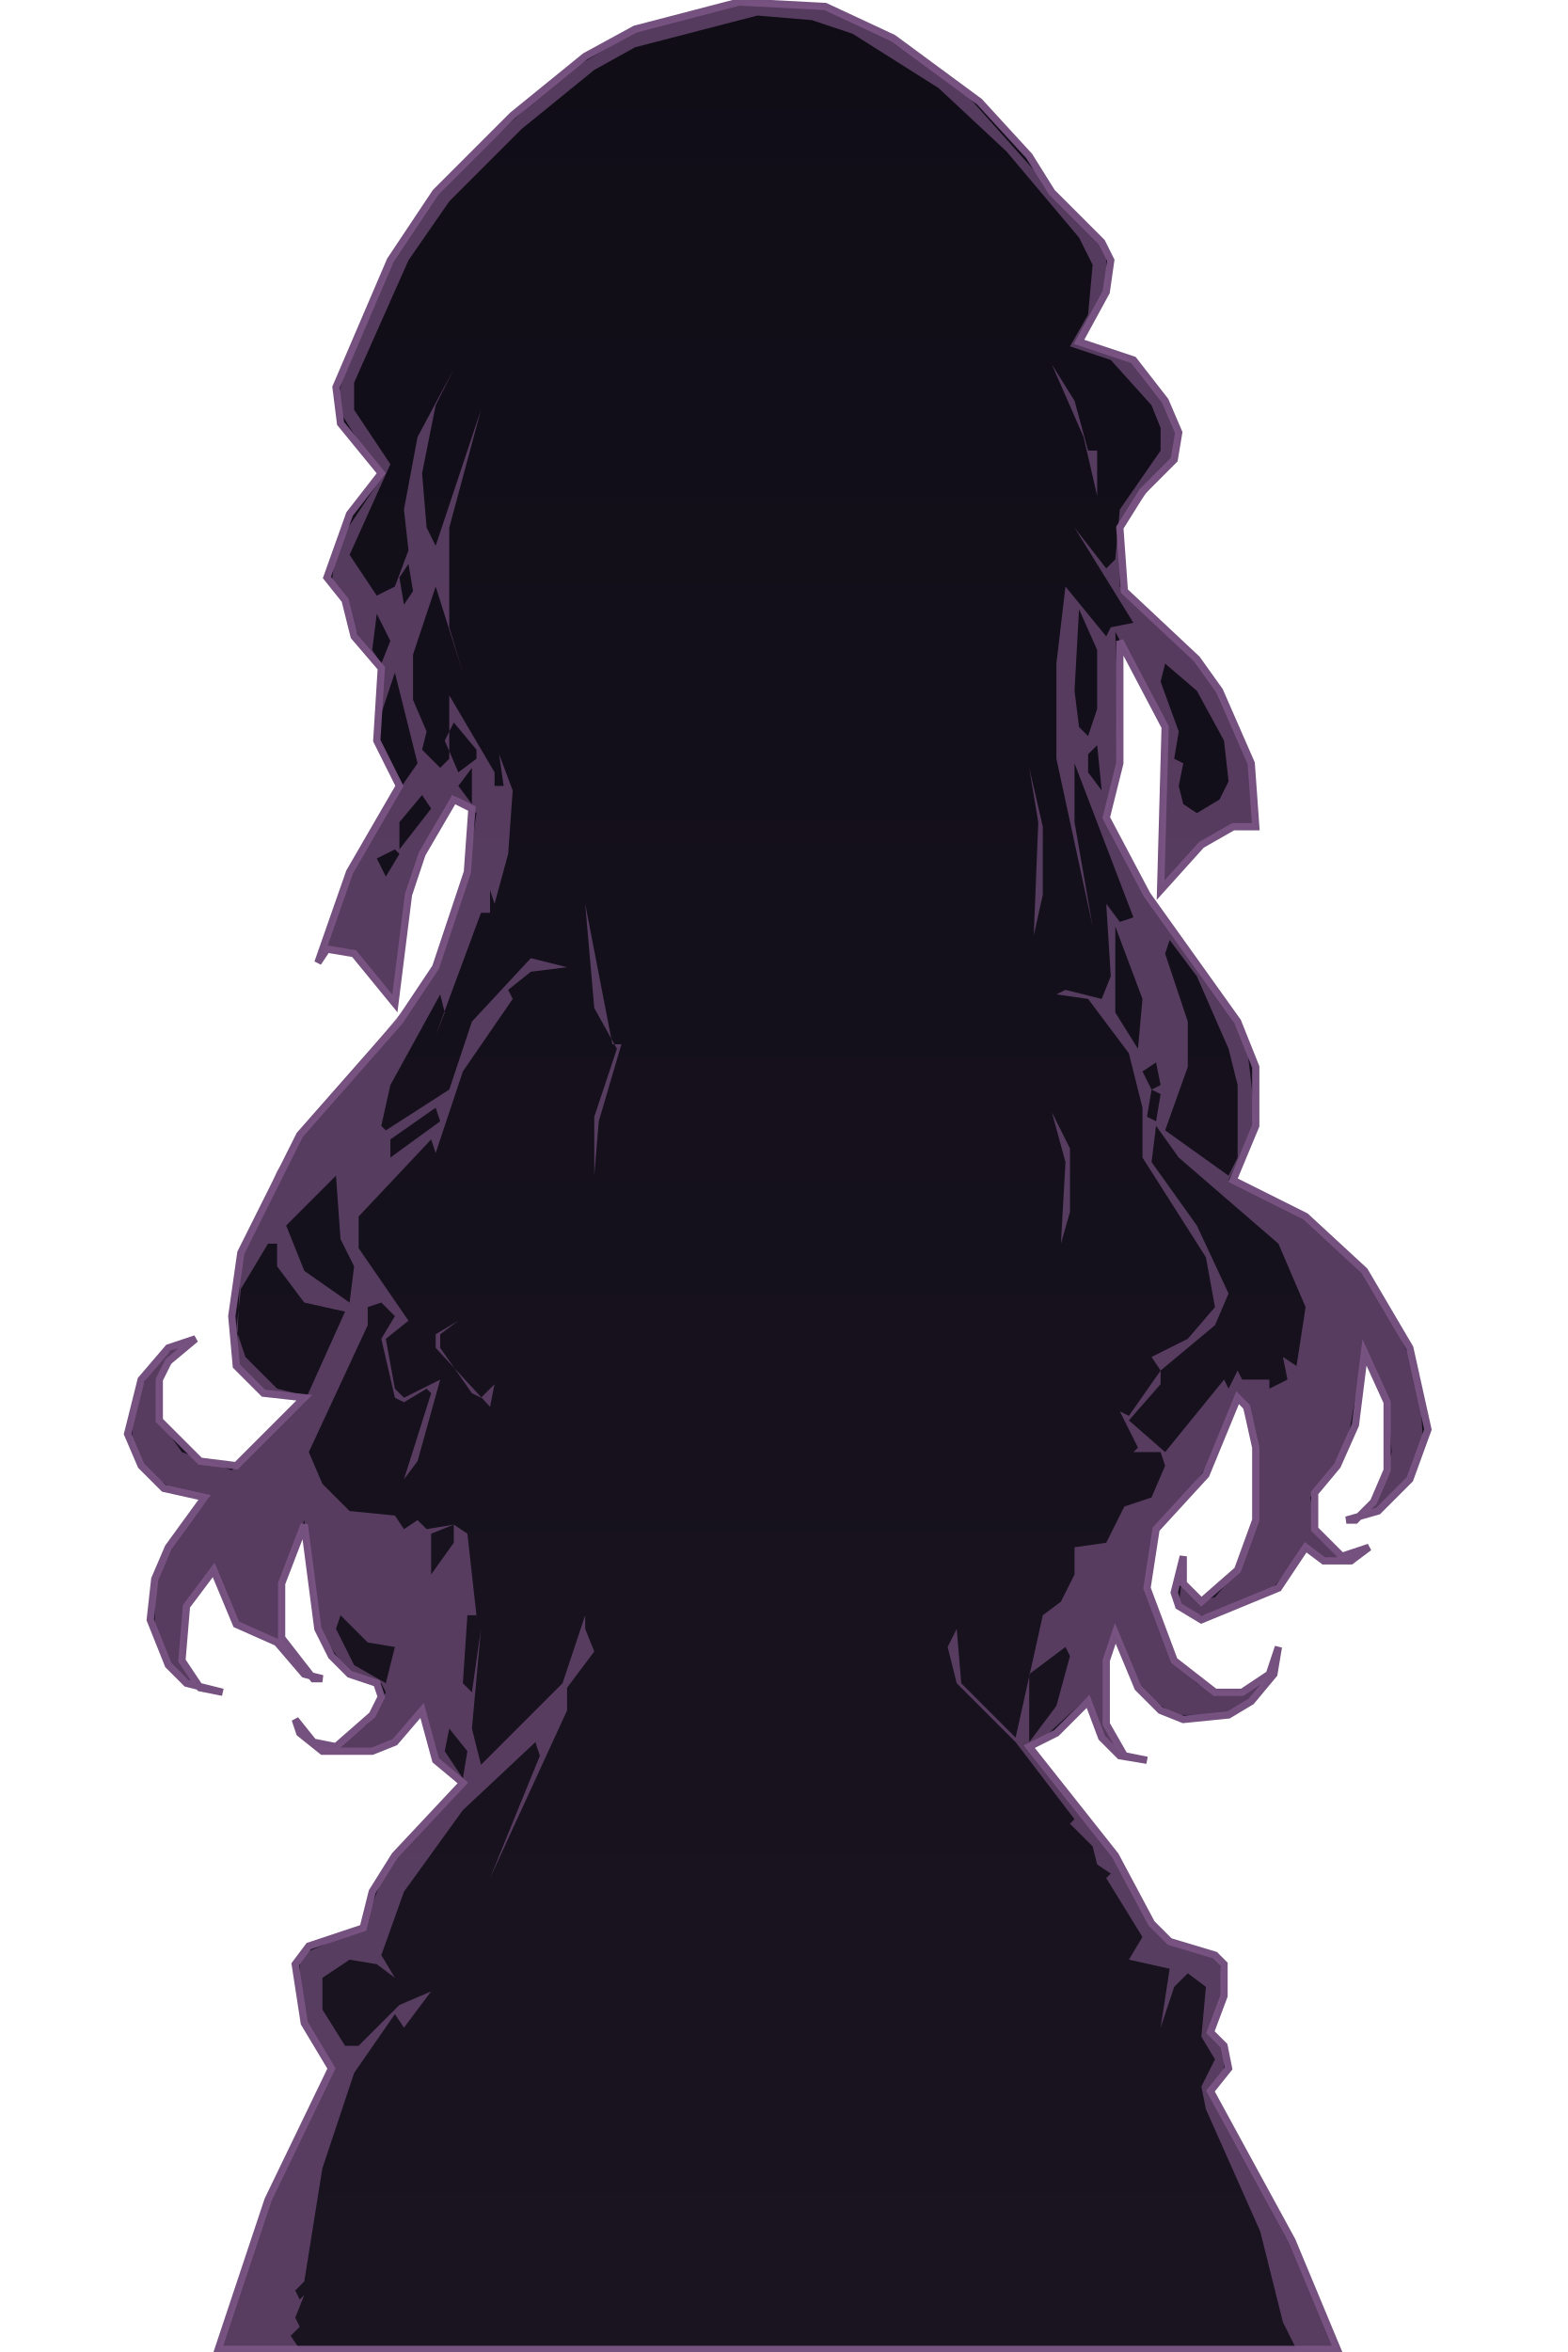
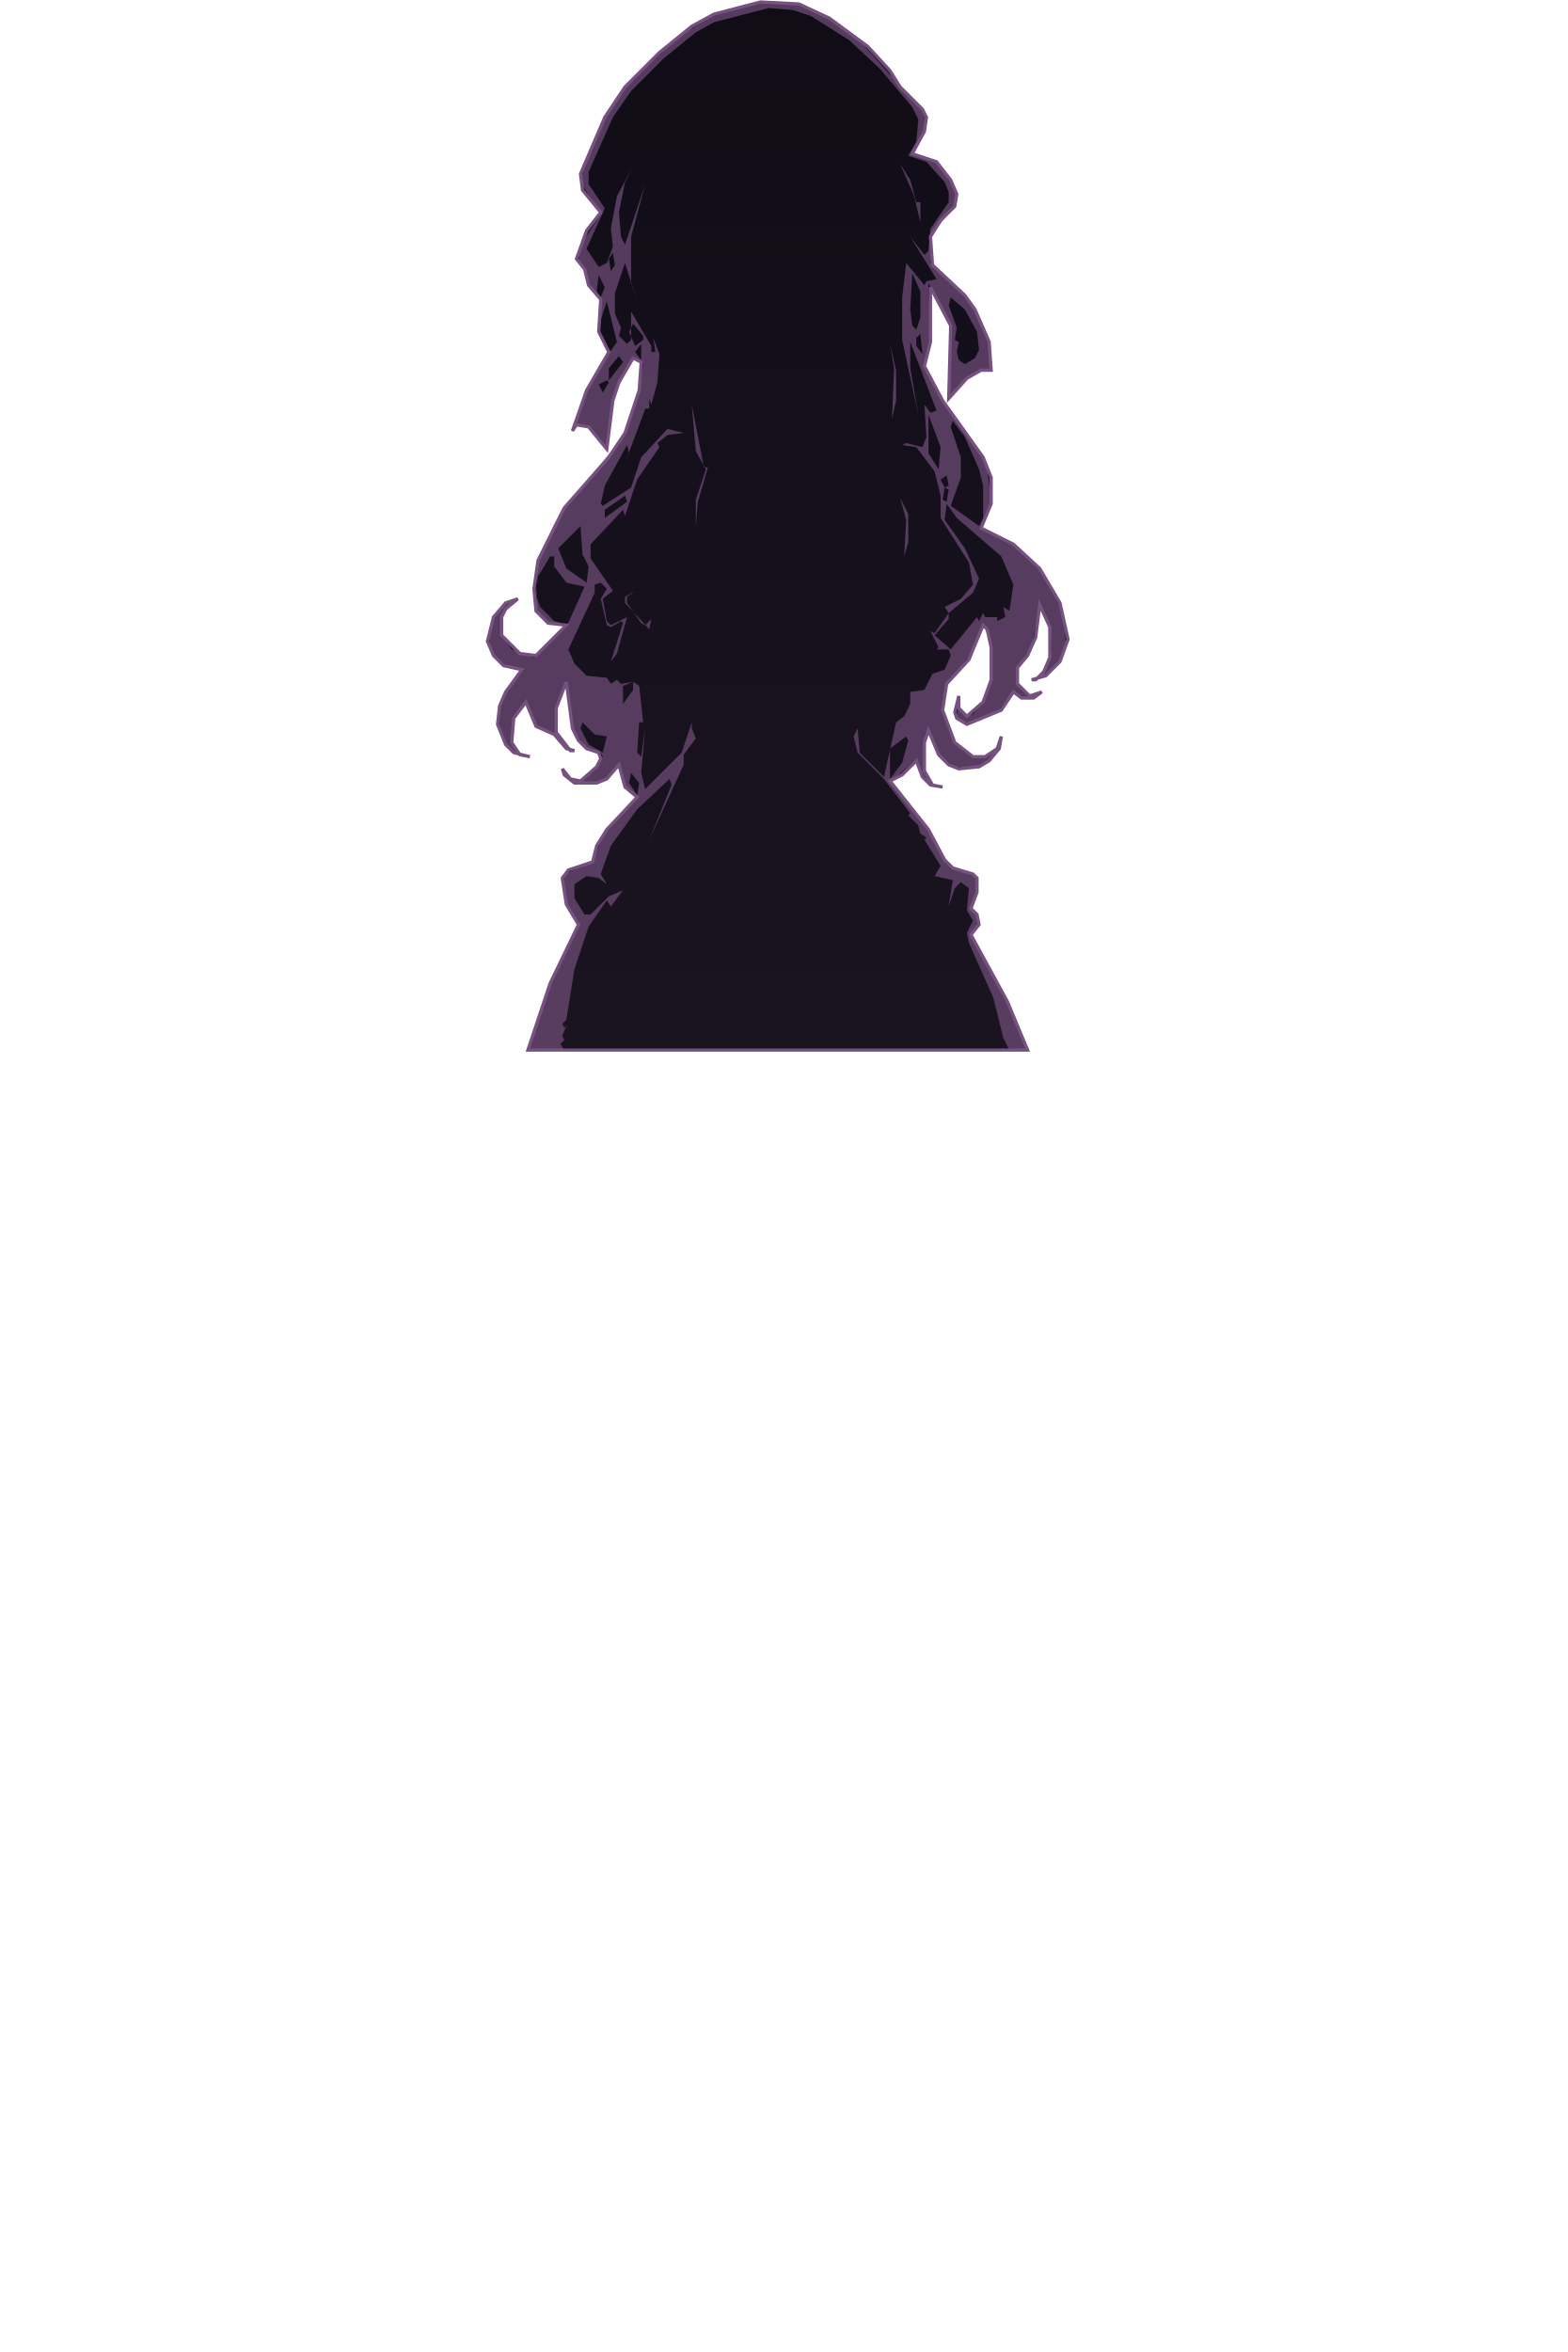
<svg xmlns="http://www.w3.org/2000/svg" viewBox="0 0 1024 1536" width="1024" height="1536">
-   <g transform="translate(-82.4 -1.68) scale(2.9595)">
+   <g transform="translate(244.4 -0.04) scale(1.3214)">
    <defs>
      <linearGradient id="ink" x2="0" y2="1">
        <stop stop-color="#100d17" />
        <stop offset="1" stop-color="#1a1421" />
      </linearGradient>
    </defs>
    <path fill="url(#ink)" stroke="#75517f" stroke-width="1.6" d="M168,7 L157,13 L141,26 L124,43 L114,58 L102,86 L103,94 L112,105 L105,114 L100,128 L104,133 L106,141 L112,148 L111,164 L116,174 L105,193 L98,213 L100,210 L106,211 L115,222 L118,198 L121,189 L128,177 L132,179 L131,193 L124,214 L116,226 L94,251 L81,277 L79,291 L80,302 L86,308 L95,309 L80,324 L72,323 L63,314 L63,305 L65,301 L71,296 L65,298 L59,305 L56,317 L59,324 L64,329 L73,331 L65,342 L62,349 L61,358 L65,368 L69,372 L77,374 L72,373 L68,367 L69,355 L75,347 L80,359 L89,363 L95,370 L99,371 L97,371 L90,362 L90,350 L95,337 L98,360 L101,366 L105,370 L111,372 L112,375 L110,379 L102,386 L97,385 L93,380 L94,383 L99,387 L110,387 L115,385 L121,378 L124,389 L130,394 L115,410 L110,418 L108,426 L96,430 L93,434 L95,447 L101,457 L87,486 L76,519 L323,519 L313,495 L295,462 L299,457 L298,452 L295,449 L298,441 L298,434 L296,432 L286,429 L282,425 L274,410 L255,386 L261,383 L268,376 L271,384 L275,388 L281,389 L276,388 L272,381 L272,367 L274,361 L279,373 L284,378 L289,380 L299,379 L304,376 L309,370 L310,364 L308,370 L302,374 L296,374 L287,367 L281,351 L283,338 L294,326 L301,309 L303,311 L305,320 L305,336 L301,347 L293,354 L289,350 L289,344 L287,352 L288,355 L293,358 L310,351 L316,342 L320,345 L326,345 L330,342 L324,344 L318,338 L318,330 L323,324 L327,315 L329,299 L334,310 L334,325 L331,332 L327,336 L325,336 L332,334 L339,327 L343,316 L339,298 L329,281 L316,269 L300,261 L305,249 L305,236 L301,226 L281,198 L272,181 L275,169 L275,142 L285,161 L284,197 L293,187 L300,183 L305,183 L304,169 L297,153 L292,146 L276,131 L275,117 L280,109 L287,102 L288,96 L285,89 L278,80 L266,76 L272,65 L273,58 L271,54 L260,43 L255,35 L244,23 L225,9 L210,2 L191,1Z" />
    <path fill="#795383" opacity=".65" d="M169,7 L152,17 L125,42 L116,55 L105,78 L102,90 L112,106 L102,121 L101,130 L104,133 L108,144 L112,148 L112,167 L112,158 L115,149 L120,169 L111,182 L103,198 L99,211 L105,210 L115,222 L118,197 L128,176 L133,180 L131,194 L123,216 L95,250 L89,259 L81,278 L80,301 L86,308 L93,308 L89,307 L82,300 L80,294 L81,285 L87,275 L89,275 L89,280 L95,288 L104,290 L95,310 L79,325 L68,321 L63,314 L63,305 L69,297 L63,300 L57,310 L57,320 L60,325 L67,330 L74,331 L66,341 L62,350 L62,361 L66,369 L72,373 L68,368 L68,358 L75,346 L79,357 L83,361 L89,363 L93,368 L90,362 L90,349 L95,336 L98,360 L105,370 L112,372 L113,374 L109,381 L102,386 L98,386 L94,383 L99,387 L110,387 L116,384 L121,378 L125,390 L130,394 L113,413 L108,426 L94,432 L94,444 L101,458 L88,484 L76,519 L94,519 L92,516 L94,514 L93,512 L95,507 L94,508 L93,506 L95,504 L99,479 L106,458 L115,445 L117,448 L123,440 L116,443 L107,452 L104,452 L99,444 L99,437 L105,433 L111,434 L115,437 L112,432 L117,418 L130,400 L146,385 L147,388 L136,415 L153,378 L153,373 L159,365 L157,360 L157,350 L157,357 L152,372 L134,390 L132,382 L134,360 L132,374 L130,372 L131,357 L133,357 L131,339 L128,337 L122,338 L120,336 L117,338 L115,335 L105,334 L99,328 L96,321 L109,293 L109,289 L112,288 L115,291 L112,296 L115,309 L117,310 L122,307 L123,308 L117,327 L120,323 L125,305 L117,309 L115,307 L113,296 L118,292 L107,276 L107,269 L123,252 L124,255 L130,237 L141,221 L140,219 L145,215 L153,214 L145,212 L132,226 L127,241 L113,250 L112,249 L114,240 L125,220 L126,224 L124,229 L134,202 L136,202 L136,197 L137,200 L140,189 L141,175 L138,167 L139,174 L137,174 L137,171 L127,154 L127,168 L125,170 L121,166 L122,162 L119,155 L119,145 L124,130 L130,149 L127,139 L127,117 L134,91 L124,121 L122,117 L121,105 L124,90 L128,82 L120,97 L117,113 L118,122 L115,130 L111,132 L105,123 L114,103 L106,91 L106,85 L118,58 L127,45 L143,29 L159,16 L168,11 L195,4 L207,5 L216,8 L235,20 L250,34 L266,53 L269,59 L268,70 L264,77 L273,80 L282,90 L284,95 L284,100 L275,113 L274,124 L272,126 L265,117 L278,138 L273,139 L272,141 L263,130 L261,147 L261,168 L269,205 L265,182 L265,169 L278,203 L275,204 L272,200 L273,216 L271,221 L263,219 L257,222 L261,220 L268,221 L277,233 L280,245 L280,256 L294,278 L296,289 L290,296 L282,300 L284,303 L277,313 L275,312 L279,320 L278,321 L284,321 L285,324 L282,331 L276,333 L272,341 L265,342 L265,348 L262,354 L258,357 L252,384 L240,372 L239,360 L237,364 L239,372 L252,385 L265,402 L264,403 L269,408 L270,412 L273,414 L272,415 L280,428 L277,433 L286,435 L284,448 L287,439 L290,436 L294,439 L293,450 L296,455 L293,461 L294,466 L306,493 L311,513 L314,519 L323,519 L317,504 L295,462 L298,459 L298,453 L295,449 L298,440 L297,433 L283,427 L273,409 L255,387 L268,375 L270,382 L277,389 L272,382 L272,366 L274,361 L280,374 L287,379 L298,379 L305,375 L309,369 L303,374 L296,374 L292,372 L286,366 L281,353 L282,340 L296,322 L301,308 L305,319 L305,337 L302,346 L296,353 L292,354 L288,347 L289,346 L288,355 L290,357 L297,357 L308,352 L316,342 L321,345 L327,344 L323,344 L319,340 L317,331 L325,320 L329,298 L334,309 L335,321 L333,329 L328,335 L333,333 L338,328 L342,320 L341,304 L331,284 L317,270 L299,261 L305,248 L303,231 L295,217 L280,197 L272,182 L275,167 L274,140 L285,160 L284,196 L297,184 L305,183 L305,174 L299,157 L291,145 L275,130 L275,117 L288,100 L288,96 L282,85 L276,79 L266,76 L272,64 L272,56 L239,19 L221,7 L209,2 L194,1Z M283,249 L288,256 L310,275 L316,289 L314,302 L311,300 L312,305 L308,307 L308,305 L302,305 L301,303 L299,307 L298,305 L285,321 L277,314 L284,306 L284,303 L296,293 L299,286 L292,271 L282,257Z M286,208 L292,216 L299,232 L301,240 L301,256 L299,260 L285,250 L290,236 L290,226 L285,211Z M285,147 L292,153 L298,164 L299,173 L297,177 L292,180 L289,178 L288,174 L289,169 L287,168 L288,162 L284,151Z M102,260 L103,274 L106,280 L105,288 L95,281 L91,271Z M263,364 L264,366 L261,377 L255,385 L255,370Z M274,205 L280,221 L279,232 L274,224Z M266,135 L270,144 L270,157 L268,163 L266,161 L265,153Z M103,357 L109,363 L115,364 L113,372 L106,368 L102,360Z M128,160 L133,166 L133,168 L129,171 L126,164Z M124,245 L125,248 L114,256 L114,252Z M157,200 L159,223 L164,232 L159,247 L159,260 L160,248 L165,231 L163,231Z M121,176 L123,179 L116,188 L116,182Z M128,337 L128,341 L123,348 L123,339Z M127,382 L131,387 L130,393 L126,387Z M111,136 L114,142 L112,147 L110,144Z M260,246 L263,257 L262,275 L264,268 L264,254Z M255,170 L257,182 L256,207 L258,198 L258,183Z M270,165 L271,175 L268,171 L268,167Z M260,81 L267,97 L270,110 L270,120 L270,100 L268,100 L265,89Z M132,170 L132,178 L129,174Z M118,125 L119,131 L117,134 L116,128Z M282,241 L284,242 L283,248 L281,247Z M283,235 L284,240 L282,241 L280,237Z M129,292 L124,295 L124,298 L136,311 L137,306 L134,309 L132,308 L125,298 L125,295Z M115,188 L116,189 L113,194 L111,190Z" />
  </g>
</svg>
